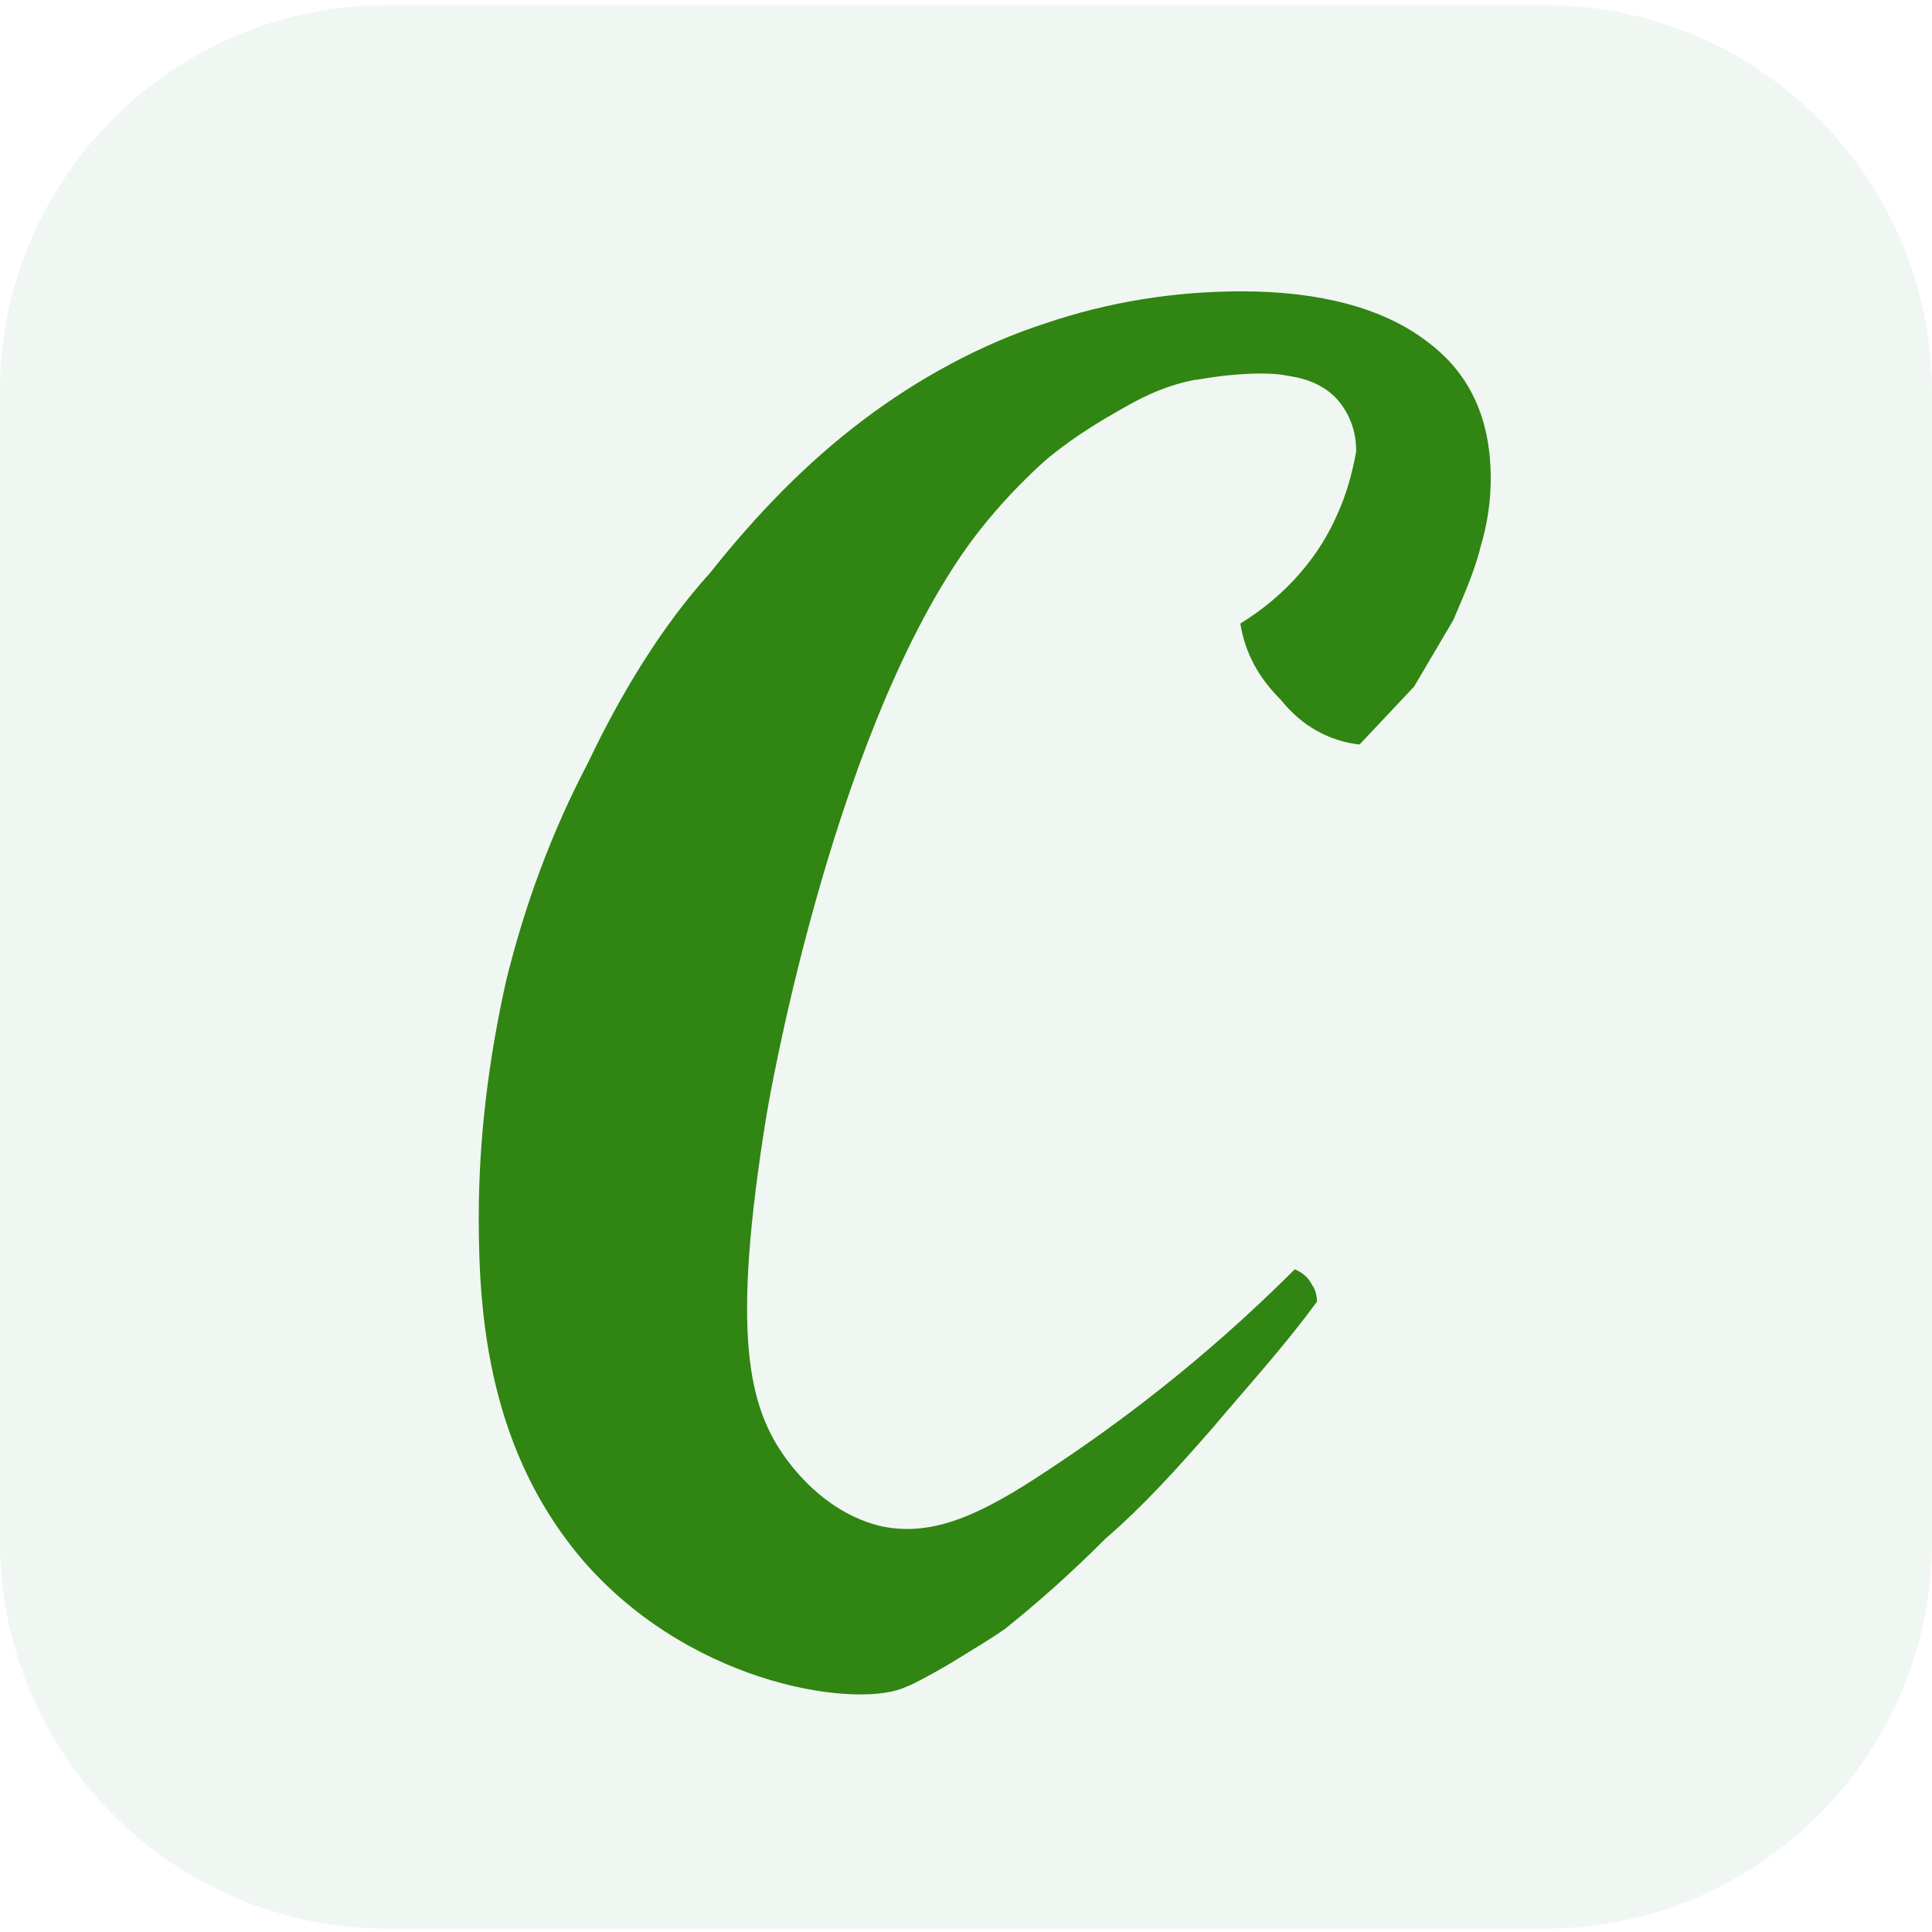
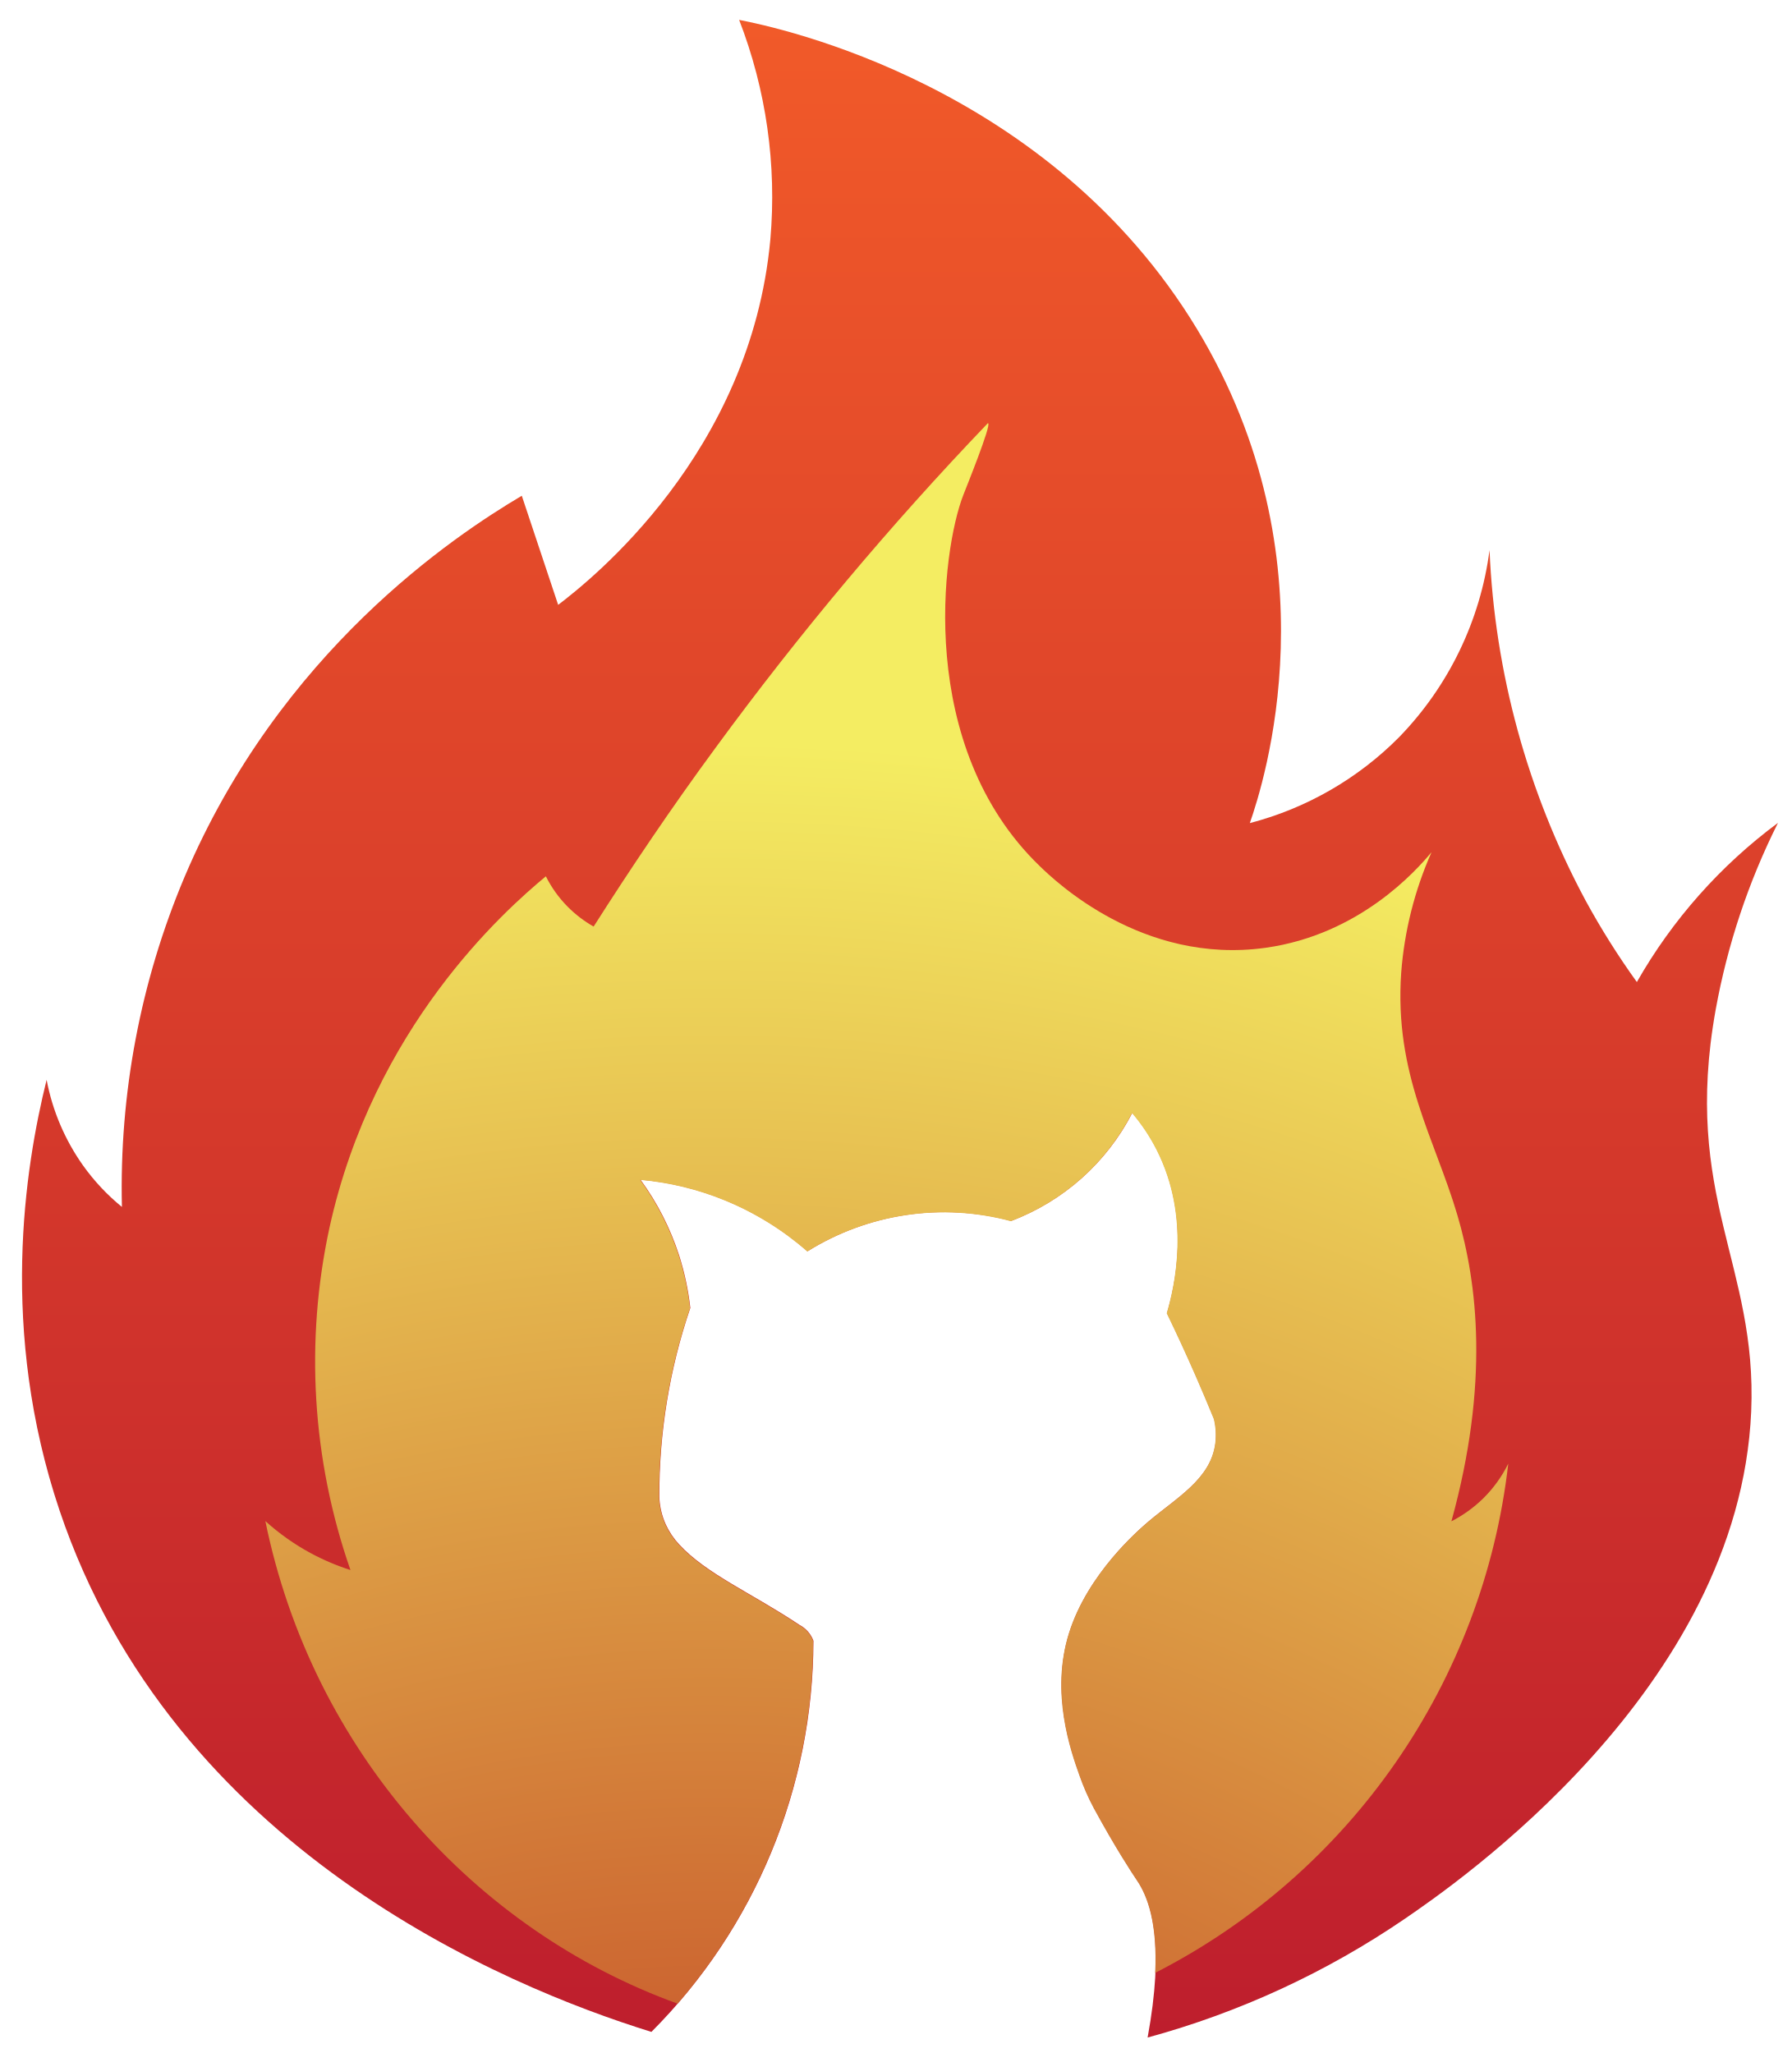
- <svg xmlns="http://www.w3.org/2000/svg" version="1.1" x="0px" y="0px" viewBox="0 0 113.4 113.4">
+ <svg xmlns="http://www.w3.org/2000/svg" viewBox="0 0 295.52 338.67">
  <defs>
-     <style type="text/css">
-       .bg {
-         fill: #f0f7f2;
-       }
-       .c {
-         fill: #318513;
-       }
-       @media (prefers-color-scheme: dark) {
-         .bg {
-           fill: #15202B;
-         }
-         .c {
-           fill: #E0CDE6;
-         }
-       }
-     </style>
+     <radialGradient id="radial-gradient" cx="116.95" cy="480.59" r="447.72" gradientUnits="userSpaceOnUse">
+       <stop offset=".32" stop-color="#cb612f" />
+       <stop offset=".8" stop-color="#f4ed62" />
+     </radialGradient>
+     <linearGradient id="linear-gradient" x1="148.43" x2="148.43" y1="336.14" y2="3.28" gradientUnits="userSpaceOnUse">
+       <stop offset="0" stop-color="#be1e2d" />
+       <stop offset="1" stop-color="#f15a29" />
+     </linearGradient>
  </defs>
-   <path class="bg" d="M113.4,90.5c0,12.5-10.2,22.7-22.7,22.7h-68C10.2,113.2,0,103,0,90.5V22.9C0,10.5,10.2,0.3,22.7,0.3h68c12.5,0,22.7,10.2,22.7,22.7C113.4,23,113.4,90.5,113.4,90.5z" />
-   <path class="c" d="M28.1,71.5c0-4.8,0.6-9.4,1.6-13.9c1.1-4.5,2.7-8.8,4.8-12.8c1.9-4,4.3-8,7.2-11.2c2.7-3.4,5.6-6.4,8.9-8.9s7-4.5,10.7-5.7c3.8-1.3,7.7-1.9,11.6-1.9c4.6,0,8.3,1,10.8,2.9c2.6,1.9,3.8,4.6,3.8,8.1c0,1.3-0.2,2.7-0.6,4c-0.3,1.3-1,2.9-1.6,4.3L83,40.3l-3.2,3.4c-1.8-0.2-3.4-1.1-4.6-2.6c-1.3-1.3-2.1-2.7-2.4-4.5c1.3-0.8,4-2.7,5.6-6.2c0.7-1.5,1-2.8,1.2-3.9c0-0.4,0-1.6-0.9-2.8c-1.2-1.6-3.2-1.6-3.4-1.7c-0.8-0.1-1.7-0.1-2.9,0c-1.2,0.1-2.1,0.3-2.3,0.3c-2,0.4-3.4,1.2-4.6,1.9c-1.6,0.9-2.9,1.8-4,2.7c0,0-2.6,2.2-4.8,5.3c-8.1,11.5-11.7,33.2-11.7,33.2c-2.1,12.9-1.1,17.2,1.2,20.3c0.6,0.8,2.5,3.2,5.6,3.9c3,0.6,5.8-0.7,9.7-3.3c3.8-2.5,9-6.3,14.5-11.8c0.2,0.1,0.7,0.3,1,0.9c0.3,0.4,0.3,0.9,0.3,1c-1.9,2.6-4,4.9-6.2,7.5c-2.1,2.4-4,4.5-6.2,6.4C62.9,92.3,61,94,59,95.6c-0.7,0.5-1.7,1.1-3,1.9c-1.5,0.9-2.7,1.5-2.8,1.5c-2.6,1.3-12.3,0.1-18.8-7.2C28.7,85.3,28.1,77.3,28.1,71.5z" />
+   <path fill="url(#linear-gradient)" d="M283 166.57a114.29 114.29 0 0110.28-30.83A85.09 85.09 0 00270 162a127.08 127.08 0 01-8.46-13.45 134.28 134.28 0 01-15.84-57.8 54.38 54.38 0 01-14.92 30.86 53.76 53.76 0 01-24.62 14.17c2.19-6.29 14.31-43.4-8.7-81.48C173.08 14 128.57 4.57 121.92 3.28a80.76 80.76 0 015.15 36.21c-3.25 35.34-29.64 56.2-35 60.29l-6-18c-11.17 6.62-39.88 25.69-55.65 62.93a131.92 131.92 0 00-10.31 54.39 35.18 35.18 0 01-6.42-6.85 36 36 0 01-6-14.12c-3.6 14.52-7.86 41.35 2.14 71.06 18.76 55.67 73.14 78.42 97.62 86a91.5 91.5 0 0026.73-64.52 4.84 4.84 0 00-2.3-2.62c-7.82-5.23-15.34-8.38-19.86-13.29a12.51 12.51 0 01-2.2-3.29 12.07 12.07 0 01-1.06-4.51 95.79 95.79 0 015.11-31.2 45.09 45.09 0 00-1.83-8.62 44.31 44.31 0 00-6.39-12.54 47.93 47.93 0 0114.08 3.44 48.65 48.65 0 0113.48 8.37 42.56 42.56 0 0133.57-5 37.28 37.28 0 0020-17.83 30.84 30.84 0 014.07 6.12c5.62 11.12 2.93 22.57 1.65 26.91q2.39 4.92 4.72 10.24c1.07 2.44 2.08 4.84 3.05 7.21a11.29 11.29 0 01.24 3.94c-.71 5.93-6.34 9-11.07 13-1.59 1.36-10 8.57-13.08 18.4s.29 19.39 1.75 23.49a38 38 0 002.33 5.31c3.47 6.4 6.34 10.79 7.11 11.92 2.55 3.72 4.52 10.89 1.75 26a141 141 0 0042.47-19.62c8.18-5.61 55.1-37.77 57.09-83.65 1.04-24.27-11.41-35.39-5.86-66.28z" />
+   <path fill="url(#radial-gradient)" d="M244.67 247.17a21.57 21.57 0 01-5.26 3.79c6.29-22.77 4.29-39.28 1-50.46-3.71-12.63-10.46-23.25-9.28-40.06a60.32 60.32 0 015-19.86c-2.49 3-11.85 13.6-27.37 15.77-20.36 2.84-34.78-11.09-37.22-13.44-20.54-19.77-16.18-52.2-12.64-61.25.45-1.17 4.66-11.57 4.09-11.83a.06.06 0 00-.06 0A530.54 530.54 0 00118 123.4c-7.35 10-14 19.89-20.08 29.45a19.85 19.85 0 01-4.3-3.29 19.62 19.62 0 01-3.58-5c-7 5.81-28.4 24.92-35.68 57.9A104.32 104.32 0 0057.81 259a38.81 38.81 0 01-6.58-2.8 38.13 38.13 0 01-7.46-5.28c7.73 37.82 34.51 67.51 68 79.61a91.49 91.49 0 0022.36-59.82 4.84 4.84 0 00-2.3-2.62c-7.82-5.23-15.34-8.38-19.86-13.29a12.51 12.51 0 01-2.2-3.29 12.07 12.07 0 01-1.06-4.51 95.79 95.79 0 015.11-31.2 45.09 45.09 0 00-1.83-8.62 44.31 44.31 0 00-6.39-12.54 47.93 47.93 0 0114.08 3.44 48.65 48.65 0 0113.48 8.37 42.56 42.56 0 0133.57-5 37.28 37.28 0 0020-17.83 30.84 30.84 0 014.07 6.12c5.62 11.12 2.93 22.57 1.65 26.91q2.39 4.92 4.72 10.24c1.07 2.44 2.08 4.84 3.05 7.21a11.29 11.29 0 01.24 3.94c-.71 5.93-6.34 9-11.07 13-1.59 1.36-10 8.57-13.08 18.4s.29 19.39 1.75 23.49a38 38 0 002.33 5.31c3.47 6.4 6.34 10.79 7.11 11.92 1.86 2.71 3.41 7.23 3.05 15.29a108.21 108.21 0 0058.24-84 21.4 21.4 0 01-4.12 5.72z" />
</svg>
